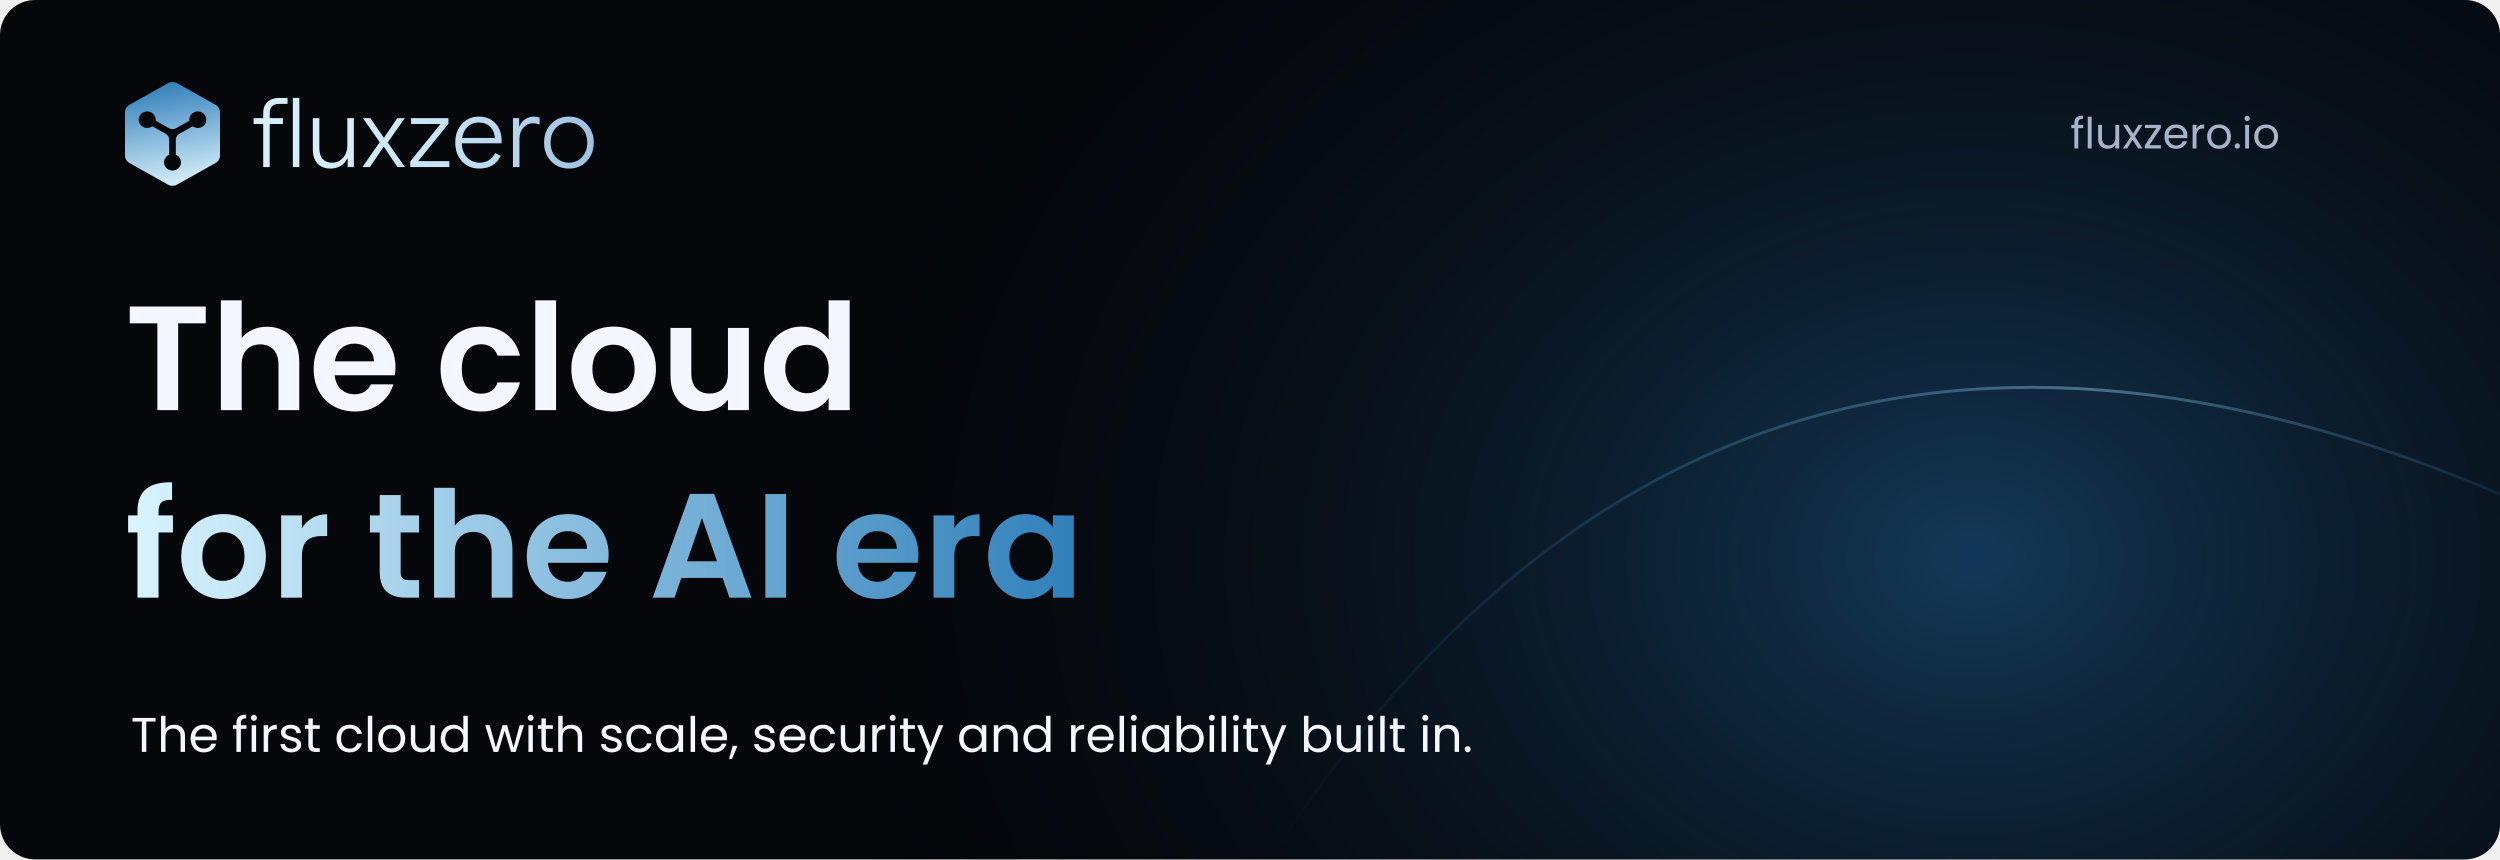
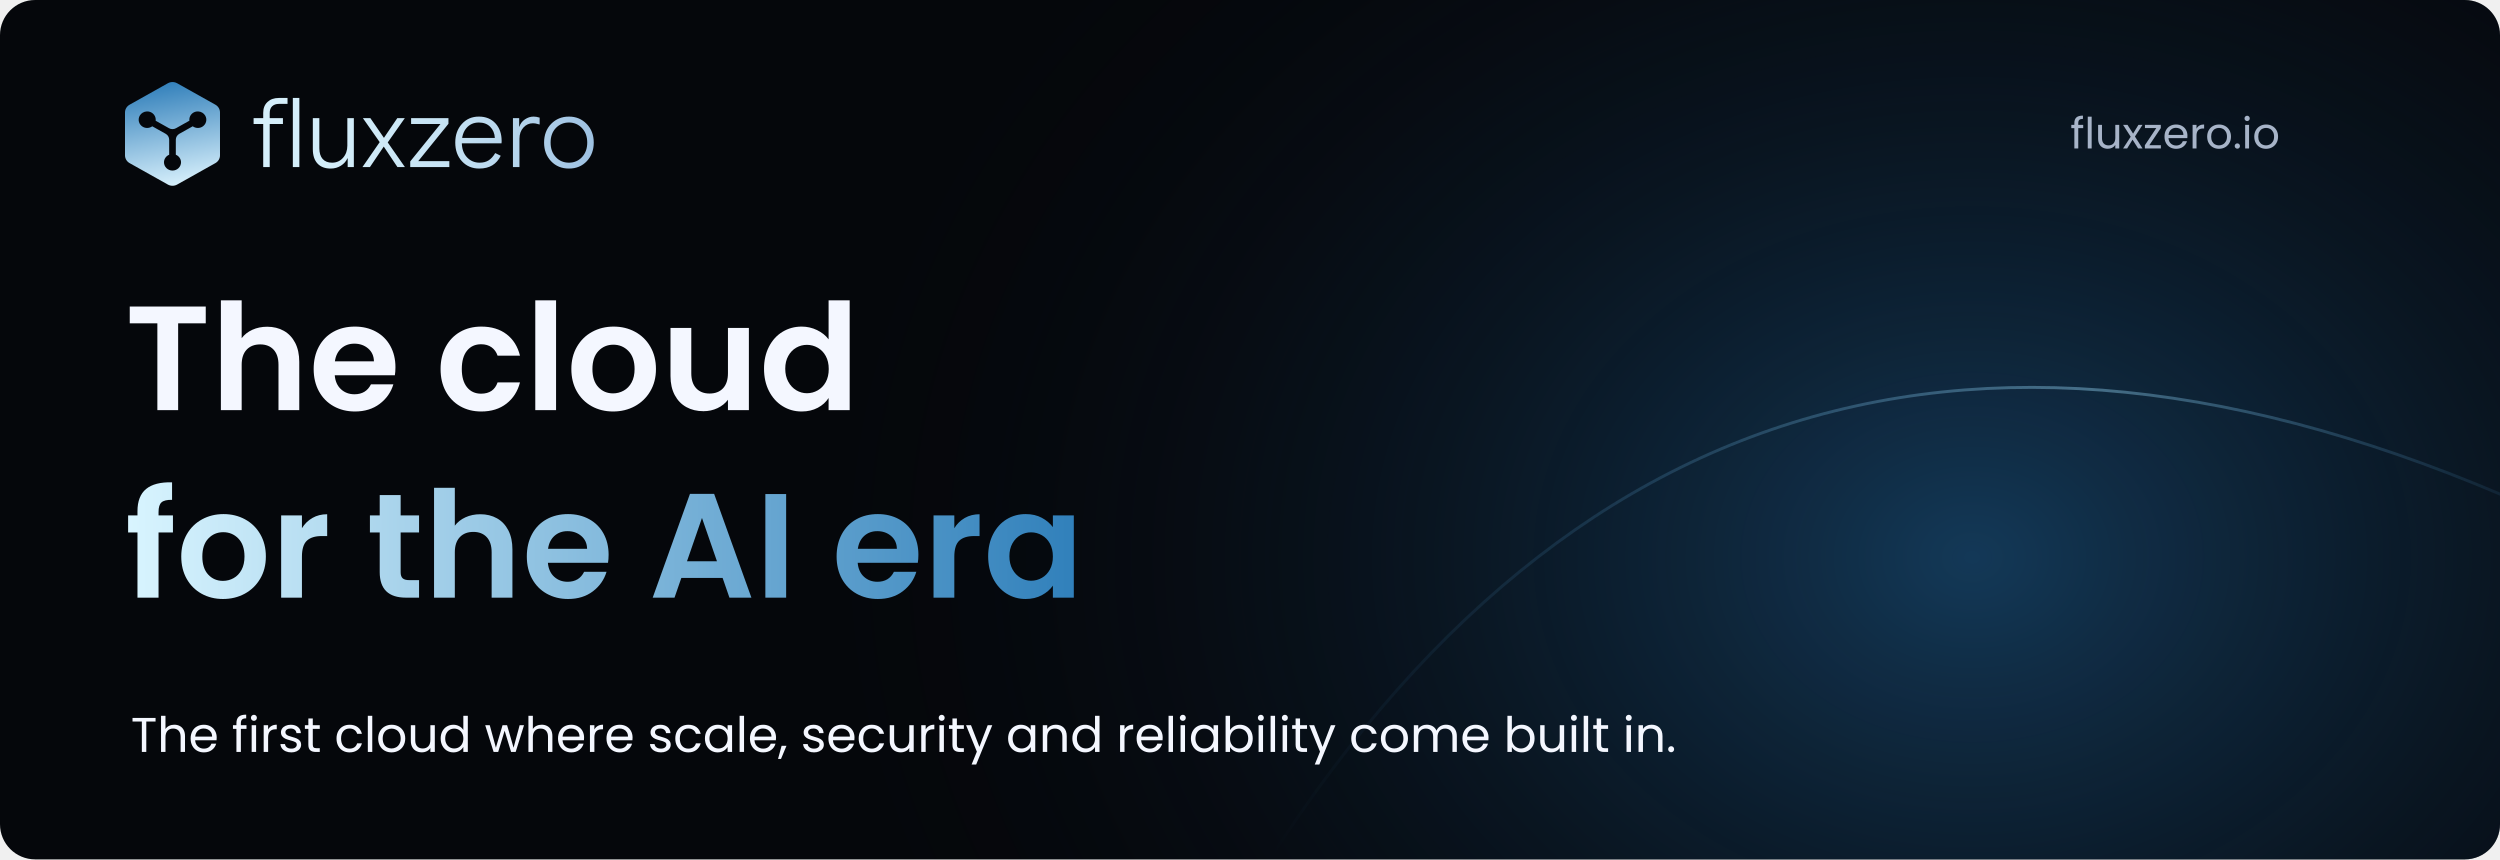
<svg xmlns="http://www.w3.org/2000/svg" width="1280" height="440" viewBox="0 0 1280 440" role="img" aria-labelledby="title">
  <defs>
    <clipPath id="banner-clip">
      <rect width="1280" height="440" rx="18" />
    </clipPath>
    <radialGradient id="glow">
      <stop stop-color="#17456b" stop-opacity=".8" />
      <stop offset="1" stop-color="#05070b" stop-opacity="0" />
    </radialGradient>
    <linearGradient id="line">
      <stop stop-color="#3582bc" stop-opacity="0" />
      <stop offset=".6" stop-color="#84bfdc" stop-opacity=".48" />
      <stop offset="1" stop-color="#3582bc" stop-opacity="0" />
    </linearGradient>
  </defs>
  <g clip-path="url(#banner-clip)">
    <rect width="1280" height="440" rx="18" fill="#05070B" />
    <ellipse cx="1010" cy="286.0" rx="600" ry="484" fill="url(#glow)" />
    <path d="M650 440 Q900 52.8 1350 286.0" stroke="url(#line)" stroke-width="1.5" fill="none" />
    <g transform="translate(64,42) scale(0.2015875)">
      <defs>
        <style>
      .cls-1 {
        fill: url(#linear-gradient-2);
      }

      .cls-2 {
        fill: url(#linear-gradient);
      }
    </style>
        <linearGradient id="linear-gradient" x1="143.23" y1="259.88" x2="98.04" y2="3.61" gradientUnits="userSpaceOnUse">
          <stop offset="0" stop-color="#d6effb" />
          <stop offset=".99" stop-color="#3582bc" />
        </linearGradient>
        <linearGradient id="linear-gradient-2" x1="326.62" y1="130.12" x2="1190.55" y2="130.12" gradientUnits="userSpaceOnUse">
          <stop offset="0" stop-color="#d6effb" />
          <stop offset=".28" stop-color="#d2ecf9" />
          <stop offset=".54" stop-color="#c7e3f4" />
          <stop offset=".78" stop-color="#b5d4ec" />
          <stop offset="1" stop-color="#9ec1e2" />
        </linearGradient>
      </defs>
      <g id="Layer_1-2" data-name="Layer 1">
        <g>
          <path id="logo" class="cls-2" d="M116.56.35c-2.69.46-5.28,1.38-7.65,2.7L11.73,57.54c-3.57,2-6.53,4.87-8.58,8.34C1.08,69.33,0,73.26,0,77.26v108.97c0,4,1.08,7.92,3.14,11.39,2.06,3.46,5.02,6.34,8.58,8.33l97.19,54.49c3.56,2,7.61,3.05,11.73,3.05s8.16-1.05,11.73-3.05l97.18-54.49c3.56-2,6.52-4.87,8.58-8.33,2.06-3.46,3.14-7.39,3.14-11.39v-108.97c0-4-1.08-7.92-3.14-11.39-2.06-3.46-5.02-6.34-8.58-8.34L132.36,3.05c-4.78-2.68-10.37-3.63-15.8-2.7ZM185.94,74.69c3.62.17,7.15,1.22,10.24,3.05,3.1,1.83,5.67,4.39,7.49,7.44,1.42,2.39,2.35,5.03,2.72,7.77.37,2.74.18,5.52-.55,8.19-.74,2.67-2.01,5.17-3.74,7.36-1.73,2.19-3.89,4.03-6.35,5.41-3.67,2.02-7.88,2.95-12.09,2.68-4.21-.27-8.25-1.73-11.62-4.2l-34.09,19.12c-2.69,1.51-4.93,3.68-6.49,6.3-1.56,2.62-2.38,5.59-2.38,8.61v38.22c3.89,1.6,7.21,4.26,9.56,7.67,2.35,3.41,3.62,7.4,3.66,11.5,0,5.58-2.28,10.93-6.34,14.87-4.06,3.95-9.57,6.16-15.32,6.16s-11.26-2.22-15.32-6.16c-4.06-3.94-6.34-9.3-6.34-14.87.04-4.1,1.31-8.1,3.66-11.5,2.35-3.41,5.67-6.07,9.56-7.67v-38.23c0-3.02-.82-5.99-2.38-8.61-1.55-2.62-3.79-4.79-6.49-6.3l-34.09-19.11c-3.37,2.47-7.41,3.93-11.62,4.2-4.21.27-8.42-.66-12.09-2.68-2.46-1.38-4.62-3.22-6.35-5.41-1.73-2.19-3-4.69-3.74-7.36-.74-2.67-.92-5.45-.55-8.19.37-2.74,1.29-5.38,2.72-7.77,1.81-3.05,4.39-5.61,7.49-7.44,3.1-1.83,6.62-2.88,10.24-3.05,4.15-.19,8.27.78,11.86,2.79,3.68,2.07,6.65,5.14,8.54,8.84,1.89,3.7,2.63,7.85,2.1,11.95l33.94,19.03c2.69,1.51,5.75,2.31,8.86,2.31s6.17-.8,8.86-2.31l34.08-19.11c-.52-4.07.2-8.2,2.06-11.88,1.86-3.68,4.8-6.75,8.43-8.83,3.6-2.02,7.71-2.99,11.86-2.8Z" />
          <path class="cls-1" d="M326.62,106.64v-14.96h32.61v14.96h-32.61ZM351.01,216V78.33c0-11.69,3.63-20.92,10.91-27.71,7.27-6.78,16.87-10.18,28.8-10.18h22.08l.02,15.08h-22.1c-6.94,0-12.54,1.97-16.79,5.89s-6.38,9.77-6.38,17.53v137.06h-16.55ZM358.85,106.64v-14.96h42.3v14.96h-42.3ZM426.29,216V40.44h16.55v175.56h-16.55ZM522.53,219.8c-14.47,0-25.67-4.25-33.59-12.75-7.93-8.5-11.89-20.67-11.89-36.54v-78.83h16.55v76.38c0,11.85,2.77,20.94,8.33,27.28s13.57,9.5,24.03,9.5c11.27,0,20.55-4.15,27.83-12.44,7.27-8.3,10.91-18.54,10.91-30.71v-70.01h16.55v124.31h-15.69v-29.66l7.47,7.47h-8.09c-3.26,7.52-8.76,13.73-16.48,18.64-7.72,4.9-16.37,7.35-25.93,7.35ZM603.07,216l48.3-69.88h3.31l36.91-54.43h19.13l-47.2,67.07h-2.82l-38.62,57.25h-19ZM691.95,216l-37.88-56.76h-2.57l-47.32-67.55h19.01l38.86,56.52h1.6l47.32,67.79h-19.01ZM724.44,216v-14.34l76.74-95.02h-74.54v-14.96h94.89v14.35l-76.75,94.89h78.96v15.08h-99.3ZM899.75,219.8c-17.82,0-32.43-6.13-43.83-18.39-11.39-12.26-17.1-28.16-17.1-47.69s5.6-34.8,16.8-47.26c11.19-12.46,25.58-18.7,43.15-18.7s31.51,5.7,42.05,17.1c10.55,11.4,15.81,26.42,15.81,45.06,0,1.15-.04,2.09-.12,2.82-.09.73-.17,1.72-.25,2.94h-107.64v-13.74h90.72c-.65-11.44-4.55-20.82-11.7-28.14-7.15-7.31-16.78-10.97-28.87-10.97-12.99,0-23.46,4.62-31.39,13.86-7.92,9.24-11.89,21.58-11.89,37.02s4.31,28.04,12.94,37.26c8.62,9.24,19.35,13.86,32.18,13.86,9.08,0,16.69-1.94,22.87-5.83,6.18-3.88,11.79-10.07,16.86-18.57l13.98,6.86c-5.32,10.79-12.47,18.9-21.46,24.33-8.99,5.44-20.02,8.15-33.1,8.15ZM985.32,216v-124.31h15.81v23.79l-2.81-2.2h3.43c2.36-7.6,7.02-13.75,13.98-18.45,6.94-4.7,14.26-7.05,21.94-7.05,2.37,0,4.7.18,6.99.55,2.28.37,5.11,1.05,8.46,2.03v17.53c-4.58-1.39-8.09-2.26-10.55-2.63-2.45-.37-4.62-.55-6.5-.55-9.49,0-17.56,3.65-24.21,10.97-6.66,7.31-10,16.73-10,28.25v72.08h-16.55ZM1127.54,219.8c-18.39,0-33.51-6.23-45.37-18.7-11.84-12.46-17.77-28.25-17.77-47.38s6.01-35.21,18.02-47.51c12.01-12.29,27.05-18.45,45.12-18.45s33.08,6.24,45.06,18.7c11.97,12.46,17.96,28.22,17.96,47.26s-5.89,34.82-17.65,47.32c-11.77,12.5-26.9,18.76-45.37,18.76ZM1127.54,204.84c13.32,0,24.39-4.74,33.22-14.22,8.83-9.49,13.24-21.78,13.24-36.91s-4.47-27.48-13.42-36.85c-8.95-9.36-19.96-14.04-33.04-14.04s-24.31,4.66-33.22,13.98c-8.91,9.32-13.36,21.62-13.36,36.91s4.41,27.53,13.24,36.96c8.82,9.44,19.93,14.16,33.34,14.16Z" />
        </g>
      </g>
    </g>
    <g aria-label="The cloud" fill="#F4F7FF" transform="translate(64,210) scale(0.076,-0.076)">
      <path transform="translate(0,0)" d="M544 698V585H358V0H218V585H32V698Z" />
      <path transform="translate(577,0)" d="M597 325V0H457V306Q457 372 424.0 407.5Q391 443 334 443Q276 443 242.5 407.5Q209 372 209 306V0H69V740H209V485Q236 521 281.0 541.5Q326 562 381 562Q444 562 493.0 534.5Q542 507 569.5 453.5Q597 400 597 325Z" />
      <path transform="translate(1238,0)" d="M580 235H175Q180 175 217.0 141.0Q254 107 308 107Q386 107 419 174H570Q546 94 478.0 42.5Q410 -9 311 -9Q231 -9 167.5 26.5Q104 62 68.5 127.0Q33 192 33 277Q33 363 68.0 428.0Q103 493 166.0 528.0Q229 563 311 563Q390 563 452.5 529.0Q515 495 549.5 432.5Q584 370 584 289Q584 259 580 235ZM439 329Q438 383 400.0 415.5Q362 448 307 448Q255 448 219.5 416.5Q184 385 176 329Z" />
      <path transform="translate(1855,0)" d="" />
      <path transform="translate(2093,0)" d="M307 563Q410 563 477.5 511.5Q545 460 568 367H417Q405 403 376.5 423.5Q348 444 306 444Q246 444 211.0 400.5Q176 357 176 277Q176 198 211.0 154.5Q246 111 306 111Q391 111 417 187H568Q545 97 477.0 44.0Q409 -9 307 -9Q227 -9 165.0 26.5Q103 62 68.0 126.5Q33 191 33 277Q33 363 68.0 427.5Q103 492 165.0 527.5Q227 563 307 563Z" />
      <path transform="translate(2695,0)" d="M209 740V0H69V740Z" />
      <path transform="translate(2973,0)" d="M34 277Q34 362 71.5 427.0Q109 492 174.0 527.5Q239 563 319 563Q399 563 464.0 527.5Q529 492 566.5 427.0Q604 362 604 277Q604 192 565.5 127.0Q527 62 461.5 26.5Q396 -9 315 -9Q235 -9 171.0 26.5Q107 62 70.5 127.0Q34 192 34 277ZM460 277Q460 356 418.5 398.5Q377 441 317 441Q257 441 216.5 398.5Q176 356 176 277Q176 198 215.5 155.5Q255 113 315 113Q353 113 386.5 131.5Q420 150 440.0 187.0Q460 224 460 277Z" />
      <path transform="translate(3611,0)" d="M592 554V0H451V70Q424 34 380.5 13.5Q337 -7 286 -7Q221 -7 171.0 20.5Q121 48 92.5 101.5Q64 155 64 229V554H204V249Q204 183 237.0 147.5Q270 112 327 112Q385 112 418.0 147.5Q451 183 451 249V554Z" />
      <path transform="translate(4272,0)" d="M287 563Q341 563 390.0 539.5Q439 516 468 477V740H610V0H468V82Q442 41 395.0 16.0Q348 -9 286 -9Q216 -9 158.0 27.0Q100 63 66.5 128.5Q33 194 33 279Q33 363 66.5 428.0Q100 493 158.0 528.0Q216 563 287 563ZM322 440Q283 440 250.0 421.0Q217 402 196.5 365.5Q176 329 176 279Q176 229 196.5 191.5Q217 154 250.5 134.0Q284 114 322 114Q361 114 395.0 133.5Q429 153 449.0 189.5Q469 226 469 277Q469 328 449.0 364.5Q429 401 395.0 420.5Q361 440 322 440Z" />
    </g>
    <defs>
      <mask id="gradient-text-1" x="64" y="207.2" width="490.96" height="129.2" maskUnits="userSpaceOnUse">
        <rect x="64" y="207.2" width="490.96" height="129.2" fill="#000" />
        <g fill="#fff" transform="translate(64,306) scale(0.076,-0.076)">
          <path transform="translate(0,0)" d="M323 439H226V0H84V439H21V554H84V582Q84 684 142.0 732.0Q200 780 317 777V659Q266 660 246.0 642.0Q226 624 226 577V554H323Z" />
          <path transform="translate(345,0)" d="M34 277Q34 362 71.5 427.0Q109 492 174.0 527.5Q239 563 319 563Q399 563 464.0 527.5Q529 492 566.5 427.0Q604 362 604 277Q604 192 565.5 127.0Q527 62 461.5 26.5Q396 -9 315 -9Q235 -9 171.0 26.5Q107 62 70.5 127.0Q34 192 34 277ZM460 277Q460 356 418.5 398.5Q377 441 317 441Q257 441 216.5 398.5Q176 356 176 277Q176 198 215.5 155.5Q255 113 315 113Q353 113 386.5 131.5Q420 150 440.0 187.0Q460 224 460 277Z" />
          <path transform="translate(983,0)" d="M379 562V415H342Q276 415 242.5 384.0Q209 353 209 276V0H69V554H209V468Q236 512 279.5 537.0Q323 562 379 562Z" />
          <path transform="translate(1387,0)" d="" />
          <path transform="translate(1625,0)" d="M232 439V171Q232 143 245.5 130.5Q259 118 291 118H356V0H268Q91 0 91 172V439H25V554H91V691H232V554H356V439Z" />
          <path transform="translate(2013,0)" d="M597 325V0H457V306Q457 372 424.0 407.5Q391 443 334 443Q276 443 242.5 407.5Q209 372 209 306V0H69V740H209V485Q236 521 281.0 541.5Q326 562 381 562Q444 562 493.0 534.5Q542 507 569.5 453.5Q597 400 597 325Z" />
          <path transform="translate(2674,0)" d="M580 235H175Q180 175 217.0 141.0Q254 107 308 107Q386 107 419 174H570Q546 94 478.0 42.5Q410 -9 311 -9Q231 -9 167.5 26.5Q104 62 68.5 127.0Q33 192 33 277Q33 363 68.0 428.0Q103 493 166.0 528.0Q229 563 311 563Q390 563 452.5 529.0Q515 495 549.5 432.5Q584 370 584 289Q584 259 580 235ZM439 329Q438 383 400.0 415.5Q362 448 307 448Q255 448 219.5 416.5Q184 385 176 329Z" />
          <path transform="translate(3291,0)" d="" />
          <path transform="translate(3529,0)" d="M497 133H219L173 0H26L277 699H440L691 0H543ZM459 245 358 537 257 245Z" />
          <path transform="translate(4245,0)" d="M209 698V0H69V698Z" />
          <path transform="translate(4523,0)" d="" />
          <path transform="translate(4761,0)" d="M580 235H175Q180 175 217.0 141.0Q254 107 308 107Q386 107 419 174H570Q546 94 478.0 42.5Q410 -9 311 -9Q231 -9 167.5 26.5Q104 62 68.5 127.0Q33 192 33 277Q33 363 68.0 428.0Q103 493 166.0 528.0Q229 563 311 563Q390 563 452.5 529.0Q515 495 549.5 432.5Q584 370 584 289Q584 259 580 235ZM439 329Q438 383 400.0 415.5Q362 448 307 448Q255 448 219.5 416.5Q184 385 176 329Z" />
          <path transform="translate(5378,0)" d="M379 562V415H342Q276 415 242.5 384.0Q209 353 209 276V0H69V554H209V468Q236 512 279.5 537.0Q323 562 379 562Z" />
          <path transform="translate(5782,0)" d="M286 563Q348 563 394.5 538.0Q441 513 469 475V554H610V0H469V81Q442 42 394.5 16.5Q347 -9 285 -9Q215 -9 157.5 27.0Q100 63 66.5 128.5Q33 194 33 279Q33 363 66.5 428.0Q100 493 157.5 528.0Q215 563 286 563ZM322 440Q283 440 250.0 421.0Q217 402 196.5 365.5Q176 329 176 279Q176 229 196.5 191.5Q217 154 250.5 134.0Q284 114 322 114Q361 114 395.0 133.5Q429 153 449.0 189.5Q469 226 469 277Q469 328 449.0 364.5Q429 401 395.0 420.5Q361 440 322 440Z" />
        </g>
      </mask>
      <linearGradient id="gradient-fill-1" x1="64" y1="0" x2="554.96" y2="0" gradientUnits="userSpaceOnUse">
        <stop stop-color="#D9F5FF" />
        <stop offset="1" stop-color="#2F7FBA" />
      </linearGradient>
    </defs>
    <rect aria-label="for the AI era" x="64" y="207.2" width="490.96" height="129.2" fill="url(#gradient-fill-1)" mask="url(#gradient-text-1)" />
-     <g aria-label="The first cloud with scale, security and reliability built in." fill="#F4F7FF" transform="translate(67,385) scale(0.025,-0.025)">
+     <g aria-label="The first cloud where scale, security and reliability come built in." fill="#F4F7FF" transform="translate(67,385) scale(0.025,-0.025)">
      <path transform="translate(0,0)" d="M506 697V623H316V0H225V623H34V697Z" />
      <path transform="translate(541,0)" d="M568 323V0H478V310Q478 392 437.0 435.5Q396 479 325 479Q253 479 210.5 434.0Q168 389 168 303V0H77V740H168V470Q195 512 242.5 535.0Q290 558 349 558Q411 558 461.0 531.5Q511 505 539.5 452.0Q568 399 568 323Z" />
      <path transform="translate(1181,0)" d="M574 240H136Q141 159 191.5 113.5Q242 68 314 68Q373 68 412.5 95.5Q452 123 468 169H566Q544 90 478.0 40.5Q412 -9 314 -9Q236 -9 174.5 26.0Q113 61 78.0 125.5Q43 190 43 275Q43 360 77.0 424.0Q111 488 172.5 522.5Q234 557 314 557Q392 557 452.0 523.0Q512 489 544.5 429.5Q577 370 577 295Q577 269 574 240ZM310 480Q241 480 192.5 436.0Q144 392 137 314H483Q483 366 460.0 403.5Q437 441 397.5 460.5Q358 480 310 480Z" />
      <path transform="translate(1801,0)" d="" />
      <path transform="translate(2068,0)" d="M300 473H185V0H94V473H23V548H94V587Q94 679 141.5 721.5Q189 764 294 764V688Q234 688 209.5 664.5Q185 641 185 587V548H300Z" />
      <path transform="translate(2397,0)" d="M62 699Q62 725 80.0 743.0Q98 761 124 761Q149 761 166.5 743.0Q184 725 184 699Q184 673 166.5 655.0Q149 637 124 637Q98 637 80.0 655.0Q62 673 62 699ZM168 548V0H77V548Z" />
      <path transform="translate(2643,0)" d="M345 558V464H321Q168 464 168 298V0H77V548H168V459Q192 506 236.5 532.0Q281 558 345 558Z" />
      <path transform="translate(3016,0)" d="M47 161H141Q145 120 179.5 94.0Q214 68 270 68Q322 68 352.0 91.0Q382 114 382 149Q382 185 350.0 202.5Q318 220 251 237Q190 253 151.5 269.5Q113 286 85.5 318.5Q58 351 58 404Q58 446 83.0 481.0Q108 516 154.0 536.5Q200 557 259 557Q350 557 406.0 511.0Q462 465 466 385H375Q372 428 340.5 454.0Q309 480 256 480Q207 480 178.0 459.0Q149 438 149 404Q149 377 166.5 359.5Q184 342 210.5 331.5Q237 321 284 308Q343 292 380.0 276.5Q417 261 443.5 230.0Q470 199 471 149Q471 104 446.0 68.0Q421 32 375.5 11.5Q330 -9 271 -9Q208 -9 158.0 12.5Q108 34 79.0 72.5Q50 111 47 161Z" />
      <path transform="translate(3538,0)" d="M188 473V150Q188 110 205.0 93.5Q222 77 264 77H331V0H249Q173 0 135.0 35.0Q97 70 97 150V473H26V548H97V686H188V548H331V473Z" />
      <path transform="translate(3902,0)" d="" />
      <path transform="translate(4169,0)" d="M310 557Q411 557 476.5 508.0Q542 459 563 372H465Q451 422 410.5 451.0Q370 480 310 480Q232 480 184.0 426.5Q136 373 136 275Q136 176 184.0 122.0Q232 68 310 68Q370 68 410.0 96.0Q450 124 465 176H563Q541 92 475.0 41.5Q409 -9 310 -9Q232 -9 171.5 26.0Q111 61 77.0 125.0Q43 189 43 275Q43 360 77.0 423.5Q111 487 171.5 522.0Q232 557 310 557Z" />
      <path transform="translate(4776,0)" d="M168 740V0H77V740Z" />
      <path transform="translate(5022,0)" d="M43 275Q43 359 79.5 423.5Q116 488 179.0 522.5Q242 557 320 557Q398 557 461.0 522.5Q524 488 560.5 424.0Q597 360 597 275Q597 190 559.5 125.5Q522 61 458.0 26.0Q394 -9 316 -9Q239 -9 176.5 26.0Q114 61 78.5 125.5Q43 190 43 275ZM504 275Q504 341 478.0 387.0Q452 433 410.0 455.5Q368 478 319 478Q269 478 227.5 455.5Q186 433 161.0 387.0Q136 341 136 275Q136 208 160.5 162.0Q185 116 226.0 93.5Q267 71 316 71Q365 71 408.0 94.0Q451 117 477.5 163.0Q504 209 504 275Z" />
      <path transform="translate(5662,0)" d="M563 548V0H472V81Q446 39 399.5 15.5Q353 -8 297 -8Q233 -8 182.0 18.5Q131 45 101.5 98.0Q72 151 72 227V548H162V239Q162 158 203.0 114.5Q244 71 315 71Q388 71 430.0 116.0Q472 161 472 247V548Z" />
      <path transform="translate(6302,0)" d="M304 557Q368 557 423.0 527.5Q478 498 507 450V740H599V0H507V103Q480 54 427.0 22.5Q374 -9 303 -9Q230 -9 170.5 27.0Q111 63 77.0 128.0Q43 193 43 276Q43 360 77.0 423.5Q111 487 170.5 522.0Q230 557 304 557ZM321 478Q270 478 228.0 454.0Q186 430 161.0 384.0Q136 338 136 276Q136 213 161.0 166.5Q186 120 228.0 95.5Q270 71 321 71Q372 71 414.5 95.5Q457 120 482.0 166.5Q507 213 507 275Q507 337 482.0 383.0Q457 429 414.5 453.5Q372 478 321 478Z" />
      <path transform="translate(6978,0)" d="" />
      <path transform="translate(7245,0)" d="M807 548 636 0H542L410 435L278 0H184L12 548H105L231 88L367 548H460L593 87L717 548Z" />
-       <path transform="translate(8065,0)" d="M62 699Q62 725 80.0 743.0Q98 761 124 761Q149 761 166.5 743.0Q184 725 184 699Q184 673 166.5 655.0Q149 637 124 637Q98 637 80.0 655.0Q62 673 62 699ZM168 548V0H77V548Z" />
-       <path transform="translate(8311,0)" d="M188 473V150Q188 110 205.0 93.5Q222 77 264 77H331V0H249Q173 0 135.0 35.0Q97 70 97 150V473H26V548H97V686H188V548H331V473Z" />
-       <path transform="translate(8675,0)" d="M568 323V0H478V310Q478 392 437.0 435.5Q396 479 325 479Q253 479 210.5 434.0Q168 389 168 303V0H77V740H168V470Q195 512 242.5 535.0Q290 558 349 558Q411 558 461.0 531.5Q511 505 539.5 452.0Q568 399 568 323Z" />
-       <path transform="translate(9315,0)" d="" />
-       <path transform="translate(9582,0)" d="M47 161H141Q145 120 179.5 94.0Q214 68 270 68Q322 68 352.0 91.0Q382 114 382 149Q382 185 350.0 202.5Q318 220 251 237Q190 253 151.5 269.5Q113 286 85.5 318.5Q58 351 58 404Q58 446 83.0 481.0Q108 516 154.0 536.5Q200 557 259 557Q350 557 406.0 511.0Q462 465 466 385H375Q372 428 340.5 454.0Q309 480 256 480Q207 480 178.0 459.0Q149 438 149 404Q149 377 166.5 359.5Q184 342 210.5 331.5Q237 321 284 308Q343 292 380.0 276.5Q417 261 443.5 230.0Q470 199 471 149Q471 104 446.0 68.0Q421 32 375.5 11.5Q330 -9 271 -9Q208 -9 158.0 12.5Q108 34 79.0 72.5Q50 111 47 161Z" />
-       <path transform="translate(10104,0)" d="M310 557Q411 557 476.5 508.0Q542 459 563 372H465Q451 422 410.5 451.0Q370 480 310 480Q232 480 184.0 426.5Q136 373 136 275Q136 176 184.0 122.0Q232 68 310 68Q370 68 410.0 96.0Q450 124 465 176H563Q541 92 475.0 41.5Q409 -9 310 -9Q232 -9 171.5 26.0Q111 61 77.0 125.0Q43 189 43 275Q43 360 77.0 423.5Q111 487 171.5 522.0Q232 557 310 557Z" />
-       <path transform="translate(10711,0)" d="M303 557Q375 557 428.0 526.0Q481 495 507 448V548H599V0H507V102Q480 54 426.5 22.5Q373 -9 302 -9Q229 -9 170.0 27.0Q111 63 77.0 128.0Q43 193 43 276Q43 360 77.0 423.5Q111 487 170.5 522.0Q230 557 303 557ZM321 478Q270 478 228.0 454.0Q186 430 161.0 384.0Q136 338 136 276Q136 213 161.0 166.5Q186 120 228.0 95.5Q270 71 321 71Q372 71 414.5 95.5Q457 120 482.0 166.5Q507 213 507 275Q507 337 482.0 383.0Q457 429 414.5 453.5Q372 478 321 478Z" />
-       <path transform="translate(11387,0)" d="M168 740V0H77V740Z" />
-       <path transform="translate(11633,0)" d="M574 240H136Q141 159 191.5 113.5Q242 68 314 68Q373 68 412.5 95.5Q452 123 468 169H566Q544 90 478.0 40.5Q412 -9 314 -9Q236 -9 174.5 26.0Q113 61 78.0 125.5Q43 190 43 275Q43 360 77.0 424.0Q111 488 172.5 522.5Q234 557 314 557Q392 557 452.0 523.0Q512 489 544.5 429.5Q577 370 577 295Q577 269 574 240ZM310 480Q241 480 192.5 436.0Q144 392 137 314H483Q483 366 460.0 403.5Q437 441 397.5 460.5Q358 480 310 480Z" />
-       <path transform="translate(12253,0)" d="M171 126 59 -143H-2L71 126Z" />
-       <path transform="translate(12451,0)" d="" />
-       <path transform="translate(12718,0)" d="M47 161H141Q145 120 179.5 94.0Q214 68 270 68Q322 68 352.0 91.0Q382 114 382 149Q382 185 350.0 202.5Q318 220 251 237Q190 253 151.5 269.5Q113 286 85.5 318.5Q58 351 58 404Q58 446 83.0 481.0Q108 516 154.0 536.5Q200 557 259 557Q350 557 406.0 511.0Q462 465 466 385H375Q372 428 340.5 454.0Q309 480 256 480Q207 480 178.0 459.0Q149 438 149 404Q149 377 166.5 359.5Q184 342 210.5 331.5Q237 321 284 308Q343 292 380.0 276.5Q417 261 443.5 230.0Q470 199 471 149Q471 104 446.0 68.0Q421 32 375.5 11.5Q330 -9 271 -9Q208 -9 158.0 12.5Q108 34 79.0 72.5Q50 111 47 161Z" />
-       <path transform="translate(13240,0)" d="M574 240H136Q141 159 191.5 113.5Q242 68 314 68Q373 68 412.5 95.5Q452 123 468 169H566Q544 90 478.0 40.5Q412 -9 314 -9Q236 -9 174.5 26.0Q113 61 78.0 125.5Q43 190 43 275Q43 360 77.0 424.0Q111 488 172.5 522.5Q234 557 314 557Q392 557 452.0 523.0Q512 489 544.5 429.5Q577 370 577 295Q577 269 574 240ZM310 480Q241 480 192.5 436.0Q144 392 137 314H483Q483 366 460.0 403.5Q437 441 397.5 460.5Q358 480 310 480Z" />
-       <path transform="translate(13860,0)" d="M310 557Q411 557 476.5 508.0Q542 459 563 372H465Q451 422 410.5 451.0Q370 480 310 480Q232 480 184.0 426.5Q136 373 136 275Q136 176 184.0 122.0Q232 68 310 68Q370 68 410.0 96.0Q450 124 465 176H563Q541 92 475.0 41.5Q409 -9 310 -9Q232 -9 171.5 26.0Q111 61 77.0 125.0Q43 189 43 275Q43 360 77.0 423.5Q111 487 171.5 522.0Q232 557 310 557Z" />
-       <path transform="translate(14467,0)" d="M563 548V0H472V81Q446 39 399.5 15.5Q353 -8 297 -8Q233 -8 182.0 18.5Q131 45 101.5 98.0Q72 151 72 227V548H162V239Q162 158 203.0 114.5Q244 71 315 71Q388 71 430.0 116.0Q472 161 472 247V548Z" />
-       <path transform="translate(15107,0)" d="M345 558V464H321Q168 464 168 298V0H77V548H168V459Q192 506 236.5 532.0Q281 558 345 558Z" />
-       <path transform="translate(15480,0)" d="M62 699Q62 725 80.0 743.0Q98 761 124 761Q149 761 166.5 743.0Q184 725 184 699Q184 673 166.5 655.0Q149 637 124 637Q98 637 80.0 655.0Q62 673 62 699ZM168 548V0H77V548Z" />
-       <path transform="translate(15726,0)" d="M188 473V150Q188 110 205.0 93.5Q222 77 264 77H331V0H249Q173 0 135.0 35.0Q97 70 97 150V473H26V548H97V686H188V548H331V473Z" />
-       <path transform="translate(16090,0)" d="M549 548 219 -258H125L233 6L12 548H113L285 104L455 548Z" />
-       <path transform="translate(16653,0)" d="" />
-       <path transform="translate(16920,0)" d="M303 557Q375 557 428.0 526.0Q481 495 507 448V548H599V0H507V102Q480 54 426.5 22.5Q373 -9 302 -9Q229 -9 170.0 27.0Q111 63 77.0 128.0Q43 193 43 276Q43 360 77.0 423.5Q111 487 170.5 522.0Q230 557 303 557ZM321 478Q270 478 228.0 454.0Q186 430 161.0 384.0Q136 338 136 276Q136 213 161.0 166.5Q186 120 228.0 95.5Q270 71 321 71Q372 71 414.5 95.5Q457 120 482.0 166.5Q507 213 507 275Q507 337 482.0 383.0Q457 429 414.5 453.5Q372 478 321 478Z" />
-       <path transform="translate(17596,0)" d="M568 323V0H478V310Q478 392 437.0 435.5Q396 479 325 479Q253 479 210.5 434.0Q168 389 168 303V0H77V548H168V470Q195 512 241.5 535.0Q288 558 344 558Q444 558 506.0 497.5Q568 437 568 323Z" />
-       <path transform="translate(18236,0)" d="M304 557Q368 557 423.0 527.5Q478 498 507 450V740H599V0H507V103Q480 54 427.0 22.5Q374 -9 303 -9Q230 -9 170.5 27.0Q111 63 77.0 128.0Q43 193 43 276Q43 360 77.0 423.5Q111 487 170.5 522.0Q230 557 304 557ZM321 478Q270 478 228.0 454.0Q186 430 161.0 384.0Q136 338 136 276Q136 213 161.0 166.5Q186 120 228.0 95.5Q270 71 321 71Q372 71 414.5 95.5Q457 120 482.0 166.5Q507 213 507 275Q507 337 482.0 383.0Q457 429 414.5 453.5Q372 478 321 478Z" />
-       <path transform="translate(18912,0)" d="" />
-       <path transform="translate(19179,0)" d="M345 558V464H321Q168 464 168 298V0H77V548H168V459Q192 506 236.5 532.0Q281 558 345 558Z" />
-       <path transform="translate(19552,0)" d="M574 240H136Q141 159 191.5 113.5Q242 68 314 68Q373 68 412.5 95.5Q452 123 468 169H566Q544 90 478.0 40.5Q412 -9 314 -9Q236 -9 174.5 26.0Q113 61 78.0 125.5Q43 190 43 275Q43 360 77.0 424.0Q111 488 172.5 522.5Q234 557 314 557Q392 557 452.0 523.0Q512 489 544.5 429.5Q577 370 577 295Q577 269 574 240ZM310 480Q241 480 192.5 436.0Q144 392 137 314H483Q483 366 460.0 403.5Q437 441 397.5 460.5Q358 480 310 480Z" />
-       <path transform="translate(20172,0)" d="M168 740V0H77V740Z" />
-       <path transform="translate(20418,0)" d="M62 699Q62 725 80.0 743.0Q98 761 124 761Q149 761 166.5 743.0Q184 725 184 699Q184 673 166.5 655.0Q149 637 124 637Q98 637 80.0 655.0Q62 673 62 699ZM168 548V0H77V548Z" />
-       <path transform="translate(20664,0)" d="M303 557Q375 557 428.0 526.0Q481 495 507 448V548H599V0H507V102Q480 54 426.5 22.5Q373 -9 302 -9Q229 -9 170.0 27.0Q111 63 77.0 128.0Q43 193 43 276Q43 360 77.0 423.5Q111 487 170.5 522.0Q230 557 303 557ZM321 478Q270 478 228.0 454.0Q186 430 161.0 384.0Q136 338 136 276Q136 213 161.0 166.5Q186 120 228.0 95.5Q270 71 321 71Q372 71 414.5 95.5Q457 120 482.0 166.5Q507 213 507 275Q507 337 482.0 383.0Q457 429 414.5 453.5Q372 478 321 478Z" />
-       <path transform="translate(21340,0)" d="M373 557Q447 557 506.0 522.0Q565 487 599.0 423.5Q633 360 633 276Q633 193 599.0 128.0Q565 63 505.5 27.0Q446 -9 373 -9Q302 -9 248.5 22.0Q195 53 168 101V0H77V740H168V446Q196 495 250.0 526.0Q304 557 373 557ZM354 478Q304 478 261.5 453.5Q219 429 193.5 382.5Q168 336 168 275Q168 213 193.5 166.5Q219 120 261.5 95.5Q304 71 354 71Q405 71 447.5 95.5Q490 120 515.0 166.5Q540 213 540 276Q540 338 515.0 384.0Q490 430 447.5 454.0Q405 478 354 478Z" />
-       <path transform="translate(22016,0)" d="M62 699Q62 725 80.0 743.0Q98 761 124 761Q149 761 166.5 743.0Q184 725 184 699Q184 673 166.5 655.0Q149 637 124 637Q98 637 80.0 655.0Q62 673 62 699ZM168 548V0H77V548Z" />
-       <path transform="translate(22262,0)" d="M168 740V0H77V740Z" />
-       <path transform="translate(22508,0)" d="M62 699Q62 725 80.0 743.0Q98 761 124 761Q149 761 166.5 743.0Q184 725 184 699Q184 673 166.5 655.0Q149 637 124 637Q98 637 80.0 655.0Q62 673 62 699ZM168 548V0H77V548Z" />
-       <path transform="translate(22754,0)" d="M188 473V150Q188 110 205.0 93.5Q222 77 264 77H331V0H249Q173 0 135.0 35.0Q97 70 97 150V473H26V548H97V686H188V548H331V473Z" />
-       <path transform="translate(23118,0)" d="M549 548 219 -258H125L233 6L12 548H113L285 104L455 548Z" />
-       <path transform="translate(23681,0)" d="" />
-       <path transform="translate(23948,0)" d="M373 557Q447 557 506.0 522.0Q565 487 599.0 423.5Q633 360 633 276Q633 193 599.0 128.0Q565 63 505.5 27.0Q446 -9 373 -9Q302 -9 248.5 22.0Q195 53 168 101V0H77V740H168V446Q196 495 250.0 526.0Q304 557 373 557ZM354 478Q304 478 261.5 453.5Q219 429 193.5 382.5Q168 336 168 275Q168 213 193.5 166.5Q219 120 261.5 95.5Q304 71 354 71Q405 71 447.5 95.5Q490 120 515.0 166.5Q540 213 540 276Q540 338 515.0 384.0Q490 430 447.5 454.0Q405 478 354 478Z" />
-       <path transform="translate(24624,0)" d="M563 548V0H472V81Q446 39 399.5 15.5Q353 -8 297 -8Q233 -8 182.0 18.5Q131 45 101.5 98.0Q72 151 72 227V548H162V239Q162 158 203.0 114.5Q244 71 315 71Q388 71 430.0 116.0Q472 161 472 247V548Z" />
-       <path transform="translate(25264,0)" d="M62 699Q62 725 80.0 743.0Q98 761 124 761Q149 761 166.5 743.0Q184 725 184 699Q184 673 166.5 655.0Q149 637 124 637Q98 637 80.0 655.0Q62 673 62 699ZM168 548V0H77V548Z" />
-       <path transform="translate(25510,0)" d="M168 740V0H77V740Z" />
-       <path transform="translate(25756,0)" d="M188 473V150Q188 110 205.0 93.5Q222 77 264 77H331V0H249Q173 0 135.0 35.0Q97 70 97 150V473H26V548H97V686H188V548H331V473Z" />
-       <path transform="translate(26120,0)" d="" />
-       <path transform="translate(26387,0)" d="M62 699Q62 725 80.0 743.0Q98 761 124 761Q149 761 166.5 743.0Q184 725 184 699Q184 673 166.5 655.0Q149 637 124 637Q98 637 80.0 655.0Q62 673 62 699ZM168 548V0H77V548Z" />
-       <path transform="translate(26633,0)" d="M568 323V0H478V310Q478 392 437.0 435.5Q396 479 325 479Q253 479 210.5 434.0Q168 389 168 303V0H77V548H168V470Q195 512 241.5 535.0Q288 558 344 558Q444 558 506.0 497.5Q568 437 568 323Z" />
-       <path transform="translate(27273,0)" d="M44 56Q44 82 62.0 100.0Q80 118 106 118Q131 118 148.5 100.0Q166 82 166 56Q166 30 148.5 12.0Q131 -6 106 -6Q80 -6 62.0 12.0Q44 30 44 56Z" />
+       <path transform="translate(8065,0)" d="M568 323V0H478V310Q478 392 437.0 435.5Q396 479 325 479Q253 479 210.5 434.0Q168 389 168 303V0H77V740H168V470Q195 512 242.5 535.0Q290 558 349 558Q411 558 461.0 531.5Q511 505 539.5 452.0Q568 399 568 323Z" />
+       <path transform="translate(8705,0)" d="M574 240H136Q141 159 191.5 113.5Q242 68 314 68Q373 68 412.5 95.5Q452 123 468 169H566Q544 90 478.0 40.5Q412 -9 314 -9Q236 -9 174.5 26.0Q113 61 78.0 125.5Q43 190 43 275Q43 360 77.0 424.0Q111 488 172.5 522.5Q234 557 314 557Q392 557 452.0 523.0Q512 489 544.5 429.5Q577 370 577 295Q577 269 574 240ZM310 480Q241 480 192.5 436.0Q144 392 137 314H483Q483 366 460.0 403.5Q437 441 397.5 460.5Q358 480 310 480Z" />
+       <path transform="translate(9325,0)" d="M345 558V464H321Q168 464 168 298V0H77V548H168V459Q192 506 236.5 532.0Q281 558 345 558Z" />
+       <path transform="translate(9698,0)" d="M574 240H136Q141 159 191.5 113.5Q242 68 314 68Q373 68 412.5 95.5Q452 123 468 169H566Q544 90 478.0 40.5Q412 -9 314 -9Q236 -9 174.5 26.0Q113 61 78.0 125.5Q43 190 43 275Q43 360 77.0 424.0Q111 488 172.5 522.5Q234 557 314 557Q392 557 452.0 523.0Q512 489 544.5 429.5Q577 370 577 295Q577 269 574 240ZM310 480Q241 480 192.5 436.0Q144 392 137 314H483Q483 366 460.0 403.5Q437 441 397.5 460.5Q358 480 310 480Z" />
+       <path transform="translate(10318,0)" d="" />
+       <path transform="translate(10585,0)" d="M47 161H141Q145 120 179.5 94.0Q214 68 270 68Q322 68 352.0 91.0Q382 114 382 149Q382 185 350.0 202.5Q318 220 251 237Q190 253 151.5 269.5Q113 286 85.5 318.5Q58 351 58 404Q58 446 83.0 481.0Q108 516 154.0 536.5Q200 557 259 557Q350 557 406.0 511.0Q462 465 466 385H375Q372 428 340.5 454.0Q309 480 256 480Q207 480 178.0 459.0Q149 438 149 404Q149 377 166.5 359.5Q184 342 210.5 331.5Q237 321 284 308Q343 292 380.0 276.5Q417 261 443.5 230.0Q470 199 471 149Q471 104 446.0 68.0Q421 32 375.5 11.5Q330 -9 271 -9Q208 -9 158.0 12.5Q108 34 79.0 72.5Q50 111 47 161Z" />
+       <path transform="translate(11107,0)" d="M310 557Q411 557 476.5 508.0Q542 459 563 372H465Q451 422 410.5 451.0Q370 480 310 480Q232 480 184.0 426.5Q136 373 136 275Q136 176 184.0 122.0Q232 68 310 68Q370 68 410.0 96.0Q450 124 465 176H563Q541 92 475.0 41.5Q409 -9 310 -9Q232 -9 171.5 26.0Q111 61 77.0 125.0Q43 189 43 275Q43 360 77.0 423.5Q111 487 171.5 522.0Q232 557 310 557Z" />
+       <path transform="translate(11714,0)" d="M303 557Q375 557 428.0 526.0Q481 495 507 448V548H599V0H507V102Q480 54 426.5 22.5Q373 -9 302 -9Q229 -9 170.0 27.0Q111 63 77.0 128.0Q43 193 43 276Q43 360 77.0 423.5Q111 487 170.5 522.0Q230 557 303 557ZM321 478Q270 478 228.0 454.0Q186 430 161.0 384.0Q136 338 136 276Q136 213 161.0 166.5Q186 120 228.0 95.5Q270 71 321 71Q372 71 414.5 95.5Q457 120 482.0 166.5Q507 213 507 275Q507 337 482.0 383.0Q457 429 414.5 453.5Q372 478 321 478Z" />
+       <path transform="translate(12390,0)" d="M168 740V0H77V740Z" />
+       <path transform="translate(12636,0)" d="M574 240H136Q141 159 191.5 113.5Q242 68 314 68Q373 68 412.5 95.5Q452 123 468 169H566Q544 90 478.0 40.5Q412 -9 314 -9Q236 -9 174.5 26.0Q113 61 78.0 125.5Q43 190 43 275Q43 360 77.0 424.0Q111 488 172.5 522.5Q234 557 314 557Q392 557 452.0 523.0Q512 489 544.5 429.5Q577 370 577 295Q577 269 574 240ZM310 480Q241 480 192.5 436.0Q144 392 137 314H483Q483 366 460.0 403.5Q437 441 397.5 460.5Q358 480 310 480Z" />
+       <path transform="translate(13256,0)" d="M171 126 59 -143H-2L71 126Z" />
+       <path transform="translate(13454,0)" d="" />
+       <path transform="translate(13721,0)" d="M47 161H141Q145 120 179.5 94.0Q214 68 270 68Q322 68 352.0 91.0Q382 114 382 149Q382 185 350.0 202.5Q318 220 251 237Q190 253 151.5 269.5Q113 286 85.5 318.5Q58 351 58 404Q58 446 83.0 481.0Q108 516 154.0 536.5Q200 557 259 557Q350 557 406.0 511.0Q462 465 466 385H375Q372 428 340.5 454.0Q309 480 256 480Q207 480 178.0 459.0Q149 438 149 404Q149 377 166.5 359.5Q184 342 210.5 331.5Q237 321 284 308Q343 292 380.0 276.5Q417 261 443.5 230.0Q470 199 471 149Q471 104 446.0 68.0Q421 32 375.5 11.5Q330 -9 271 -9Q208 -9 158.0 12.5Q108 34 79.0 72.5Q50 111 47 161Z" />
+       <path transform="translate(14243,0)" d="M574 240H136Q141 159 191.5 113.5Q242 68 314 68Q373 68 412.5 95.5Q452 123 468 169H566Q544 90 478.0 40.5Q412 -9 314 -9Q236 -9 174.5 26.0Q113 61 78.0 125.5Q43 190 43 275Q43 360 77.0 424.0Q111 488 172.5 522.5Q234 557 314 557Q392 557 452.0 523.0Q512 489 544.5 429.5Q577 370 577 295Q577 269 574 240ZM310 480Q241 480 192.5 436.0Q144 392 137 314H483Q483 366 460.0 403.5Q437 441 397.5 460.5Q358 480 310 480Z" />
+       <path transform="translate(14863,0)" d="M310 557Q411 557 476.5 508.0Q542 459 563 372H465Q451 422 410.5 451.0Q370 480 310 480Q232 480 184.0 426.5Q136 373 136 275Q136 176 184.0 122.0Q232 68 310 68Q370 68 410.0 96.0Q450 124 465 176H563Q541 92 475.0 41.5Q409 -9 310 -9Q232 -9 171.5 26.0Q111 61 77.0 125.0Q43 189 43 275Q43 360 77.0 423.5Q111 487 171.5 522.0Q232 557 310 557Z" />
+       <path transform="translate(15470,0)" d="M563 548V0H472V81Q446 39 399.5 15.5Q353 -8 297 -8Q233 -8 182.0 18.5Q131 45 101.5 98.0Q72 151 72 227V548H162V239Q162 158 203.0 114.5Q244 71 315 71Q388 71 430.0 116.0Q472 161 472 247V548Z" />
+       <path transform="translate(16110,0)" d="M345 558V464H321Q168 464 168 298V0H77V548H168V459Q192 506 236.5 532.0Q281 558 345 558Z" />
+       <path transform="translate(16483,0)" d="M62 699Q62 725 80.0 743.0Q98 761 124 761Q149 761 166.5 743.0Q184 725 184 699Q184 673 166.5 655.0Q149 637 124 637Q98 637 80.0 655.0Q62 673 62 699ZM168 548V0H77V548Z" />
+       <path transform="translate(16729,0)" d="M188 473V150Q188 110 205.0 93.5Q222 77 264 77H331V0H249Q173 0 135.0 35.0Q97 70 97 150V473H26V548H97V686H188V548H331V473Z" />
+       <path transform="translate(17093,0)" d="M549 548 219 -258H125L233 6L12 548H113L285 104L455 548Z" />
+       <path transform="translate(17656,0)" d="" />
+       <path transform="translate(17923,0)" d="M303 557Q375 557 428.0 526.0Q481 495 507 448V548H599V0H507V102Q480 54 426.5 22.5Q373 -9 302 -9Q229 -9 170.0 27.0Q111 63 77.0 128.0Q43 193 43 276Q43 360 77.0 423.5Q111 487 170.5 522.0Q230 557 303 557ZM321 478Q270 478 228.0 454.0Q186 430 161.0 384.0Q136 338 136 276Q136 213 161.0 166.5Q186 120 228.0 95.5Q270 71 321 71Q372 71 414.5 95.5Q457 120 482.0 166.5Q507 213 507 275Q507 337 482.0 383.0Q457 429 414.5 453.5Q372 478 321 478Z" />
+       <path transform="translate(18599,0)" d="M568 323V0H478V310Q478 392 437.0 435.5Q396 479 325 479Q253 479 210.5 434.0Q168 389 168 303V0H77V548H168V470Q195 512 241.5 535.0Q288 558 344 558Q444 558 506.0 497.5Q568 437 568 323Z" />
+       <path transform="translate(19239,0)" d="M304 557Q368 557 423.0 527.5Q478 498 507 450V740H599V0H507V103Q480 54 427.0 22.5Q374 -9 303 -9Q230 -9 170.5 27.0Q111 63 77.0 128.0Q43 193 43 276Q43 360 77.0 423.5Q111 487 170.5 522.0Q230 557 304 557ZM321 478Q270 478 228.0 454.0Q186 430 161.0 384.0Q136 338 136 276Q136 213 161.0 166.5Q186 120 228.0 95.5Q270 71 321 71Q372 71 414.5 95.5Q457 120 482.0 166.5Q507 213 507 275Q507 337 482.0 383.0Q457 429 414.5 453.5Q372 478 321 478Z" />
+       <path transform="translate(19915,0)" d="" />
+       <path transform="translate(20182,0)" d="M345 558V464H321Q168 464 168 298V0H77V548H168V459Q192 506 236.5 532.0Q281 558 345 558Z" />
+       <path transform="translate(20555,0)" d="M574 240H136Q141 159 191.5 113.5Q242 68 314 68Q373 68 412.5 95.5Q452 123 468 169H566Q544 90 478.0 40.5Q412 -9 314 -9Q236 -9 174.5 26.0Q113 61 78.0 125.5Q43 190 43 275Q43 360 77.0 424.0Q111 488 172.5 522.5Q234 557 314 557Q392 557 452.0 523.0Q512 489 544.5 429.5Q577 370 577 295Q577 269 574 240ZM310 480Q241 480 192.5 436.0Q144 392 137 314H483Q483 366 460.0 403.5Q437 441 397.5 460.5Q358 480 310 480Z" />
+       <path transform="translate(21175,0)" d="M168 740V0H77V740Z" />
+       <path transform="translate(21421,0)" d="M62 699Q62 725 80.0 743.0Q98 761 124 761Q149 761 166.5 743.0Q184 725 184 699Q184 673 166.5 655.0Q149 637 124 637Q98 637 80.0 655.0Q62 673 62 699ZM168 548V0H77V548Z" />
+       <path transform="translate(21667,0)" d="M303 557Q375 557 428.0 526.0Q481 495 507 448V548H599V0H507V102Q480 54 426.5 22.5Q373 -9 302 -9Q229 -9 170.0 27.0Q111 63 77.0 128.0Q43 193 43 276Q43 360 77.0 423.5Q111 487 170.5 522.0Q230 557 303 557ZM321 478Q270 478 228.0 454.0Q186 430 161.0 384.0Q136 338 136 276Q136 213 161.0 166.5Q186 120 228.0 95.5Q270 71 321 71Q372 71 414.5 95.5Q457 120 482.0 166.5Q507 213 507 275Q507 337 482.0 383.0Q457 429 414.5 453.5Q372 478 321 478Z" />
+       <path transform="translate(22343,0)" d="M373 557Q447 557 506.0 522.0Q565 487 599.0 423.5Q633 360 633 276Q633 193 599.0 128.0Q565 63 505.5 27.0Q446 -9 373 -9Q302 -9 248.5 22.0Q195 53 168 101V0H77V740H168V446Q196 495 250.0 526.0Q304 557 373 557ZM354 478Q304 478 261.5 453.5Q219 429 193.5 382.5Q168 336 168 275Q168 213 193.5 166.5Q219 120 261.5 95.5Q304 71 354 71Q405 71 447.5 95.5Q490 120 515.0 166.5Q540 213 540 276Q540 338 515.0 384.0Q490 430 447.5 454.0Q405 478 354 478Z" />
+       <path transform="translate(23019,0)" d="M62 699Q62 725 80.0 743.0Q98 761 124 761Q149 761 166.5 743.0Q184 725 184 699Q184 673 166.5 655.0Q149 637 124 637Q98 637 80.0 655.0Q62 673 62 699ZM168 548V0H77V548Z" />
+       <path transform="translate(23265,0)" d="M168 740V0H77V740Z" />
+       <path transform="translate(23511,0)" d="M62 699Q62 725 80.0 743.0Q98 761 124 761Q149 761 166.5 743.0Q184 725 184 699Q184 673 166.5 655.0Q149 637 124 637Q98 637 80.0 655.0Q62 673 62 699ZM168 548V0H77V548Z" />
+       <path transform="translate(23757,0)" d="M188 473V150Q188 110 205.0 93.5Q222 77 264 77H331V0H249Q173 0 135.0 35.0Q97 70 97 150V473H26V548H97V686H188V548H331V473Z" />
+       <path transform="translate(24121,0)" d="M549 548 219 -258H125L233 6L12 548H113L285 104L455 548Z" />
+       <path transform="translate(24684,0)" d="" />
+       <path transform="translate(24951,0)" d="M310 557Q411 557 476.5 508.0Q542 459 563 372H465Q451 422 410.5 451.0Q370 480 310 480Q232 480 184.0 426.5Q136 373 136 275Q136 176 184.0 122.0Q232 68 310 68Q370 68 410.0 96.0Q450 124 465 176H563Q541 92 475.0 41.5Q409 -9 310 -9Q232 -9 171.5 26.0Q111 61 77.0 125.0Q43 189 43 275Q43 360 77.0 423.5Q111 487 171.5 522.0Q232 557 310 557Z" />
+       <path transform="translate(25558,0)" d="M43 275Q43 359 79.5 423.5Q116 488 179.0 522.5Q242 557 320 557Q398 557 461.0 522.5Q524 488 560.5 424.0Q597 360 597 275Q597 190 559.5 125.5Q522 61 458.0 26.0Q394 -9 316 -9Q239 -9 176.5 26.0Q114 61 78.5 125.5Q43 190 43 275ZM504 275Q504 341 478.0 387.0Q452 433 410.0 455.5Q368 478 319 478Q269 478 227.5 455.5Q186 433 161.0 387.0Q136 341 136 275Q136 208 160.5 162.0Q185 116 226.0 93.5Q267 71 316 71Q365 71 408.0 94.0Q451 117 477.5 163.0Q504 209 504 275Z" />
+       <path transform="translate(26198,0)" d="M958 323V0H868V310Q868 392 827.5 435.5Q787 479 718 479Q647 479 605.0 433.5Q563 388 563 302V0H473V310Q473 392 432.5 435.5Q392 479 323 479Q252 479 210.0 433.5Q168 388 168 302V0H77V548H168V469Q195 512 240.5 535.0Q286 558 341 558Q410 558 463.0 527.0Q516 496 542 436Q565 494 618.0 526.0Q671 558 736 558Q800 558 850.0 531.5Q900 505 929.0 452.0Q958 399 958 323Z" />
+       <path transform="translate(27228,0)" d="M574 240H136Q141 159 191.5 113.5Q242 68 314 68Q373 68 412.5 95.5Q452 123 468 169H566Q544 90 478.0 40.5Q412 -9 314 -9Q236 -9 174.5 26.0Q113 61 78.0 125.5Q43 190 43 275Q43 360 77.0 424.0Q111 488 172.5 522.5Q234 557 314 557Q392 557 452.0 523.0Q512 489 544.5 429.5Q577 370 577 295Q577 269 574 240ZM310 480Q241 480 192.5 436.0Q144 392 137 314H483Q483 366 460.0 403.5Q437 441 397.5 460.5Q358 480 310 480Z" />
+       <path transform="translate(27848,0)" d="" />
+       <path transform="translate(28115,0)" d="M373 557Q447 557 506.0 522.0Q565 487 599.0 423.5Q633 360 633 276Q633 193 599.0 128.0Q565 63 505.5 27.0Q446 -9 373 -9Q302 -9 248.5 22.0Q195 53 168 101V0H77V740H168V446Q196 495 250.0 526.0Q304 557 373 557ZM354 478Q304 478 261.5 453.5Q219 429 193.5 382.5Q168 336 168 275Q168 213 193.5 166.5Q219 120 261.5 95.5Q304 71 354 71Q405 71 447.5 95.5Q490 120 515.0 166.5Q540 213 540 276Q540 338 515.0 384.0Q490 430 447.5 454.0Q405 478 354 478Z" />
+       <path transform="translate(28791,0)" d="M563 548V0H472V81Q446 39 399.5 15.5Q353 -8 297 -8Q233 -8 182.0 18.5Q131 45 101.5 98.0Q72 151 72 227V548H162V239Q162 158 203.0 114.5Q244 71 315 71Q388 71 430.0 116.0Q472 161 472 247V548Z" />
+       <path transform="translate(29431,0)" d="M62 699Q62 725 80.0 743.0Q98 761 124 761Q149 761 166.5 743.0Q184 725 184 699Q184 673 166.5 655.0Q149 637 124 637Q98 637 80.0 655.0Q62 673 62 699ZM168 548V0H77V548Z" />
+       <path transform="translate(29677,0)" d="M168 740V0H77V740Z" />
+       <path transform="translate(29923,0)" d="M188 473V150Q188 110 205.0 93.5Q222 77 264 77H331V0H249Q173 0 135.0 35.0Q97 70 97 150V473H26V548H97V686H188V548H331V473Z" />
+       <path transform="translate(30287,0)" d="" />
+       <path transform="translate(30554,0)" d="M62 699Q62 725 80.0 743.0Q98 761 124 761Q149 761 166.5 743.0Q184 725 184 699Q184 673 166.5 655.0Q149 637 124 637Q98 637 80.0 655.0Q62 673 62 699ZM168 548V0H77V548Z" />
+       <path transform="translate(30800,0)" d="M568 323V0H478V310Q478 392 437.0 435.5Q396 479 325 479Q253 479 210.5 434.0Q168 389 168 303V0H77V548H168V470Q195 512 241.5 535.0Q288 558 344 558Q444 558 506.0 497.5Q568 437 568 323Z" />
+       <path transform="translate(31440,0)" d="M44 56Q44 82 62.0 100.0Q80 118 106 118Q131 118 148.5 100.0Q166 82 166 56Q166 30 148.5 12.0Q131 -6 106 -6Q80 -6 62.0 12.0Q44 30 44 56Z" />
    </g>
    <g aria-label="fluxzero.io" fill="#A7B4C8" transform="translate(1060,76) scale(0.022,-0.022)">
      <path transform="translate(0,0)" d="M300 473H185V0H94V473H23V548H94V587Q94 679 141.5 721.5Q189 764 294 764V688Q234 688 209.5 664.5Q185 641 185 587V548H300Z" />
      <path transform="translate(329,0)" d="M168 740V0H77V740Z" />
      <path transform="translate(575,0)" d="M563 548V0H472V81Q446 39 399.5 15.5Q353 -8 297 -8Q233 -8 182.0 18.5Q131 45 101.5 98.0Q72 151 72 227V548H162V239Q162 158 203.0 114.5Q244 71 315 71Q388 71 430.0 116.0Q472 161 472 247V548Z" />
      <path transform="translate(1215,0)" d="M363 0 233 204 108 0H13L190 272L13 548H116L246 345L370 548H465L289 277L466 0Z" />
      <path transform="translate(1694,0)" d="M145 75H414V0H41V75L307 474H43V548H412V474Z" />
      <path transform="translate(2149,0)" d="M574 240H136Q141 159 191.5 113.5Q242 68 314 68Q373 68 412.5 95.5Q452 123 468 169H566Q544 90 478.0 40.5Q412 -9 314 -9Q236 -9 174.5 26.0Q113 61 78.0 125.5Q43 190 43 275Q43 360 77.0 424.0Q111 488 172.5 522.5Q234 557 314 557Q392 557 452.0 523.0Q512 489 544.5 429.5Q577 370 577 295Q577 269 574 240ZM310 480Q241 480 192.5 436.0Q144 392 137 314H483Q483 366 460.0 403.5Q437 441 397.5 460.5Q358 480 310 480Z" />
      <path transform="translate(2769,0)" d="M345 558V464H321Q168 464 168 298V0H77V548H168V459Q192 506 236.5 532.0Q281 558 345 558Z" />
      <path transform="translate(3142,0)" d="M43 275Q43 359 79.5 423.5Q116 488 179.0 522.5Q242 557 320 557Q398 557 461.0 522.5Q524 488 560.5 424.0Q597 360 597 275Q597 190 559.5 125.5Q522 61 458.0 26.0Q394 -9 316 -9Q239 -9 176.5 26.0Q114 61 78.5 125.5Q43 190 43 275ZM504 275Q504 341 478.0 387.0Q452 433 410.0 455.5Q368 478 319 478Q269 478 227.5 455.5Q186 433 161.0 387.0Q136 341 136 275Q136 208 160.5 162.0Q185 116 226.0 93.5Q267 71 316 71Q365 71 408.0 94.0Q451 117 477.5 163.0Q504 209 504 275Z" />
      <path transform="translate(3782,0)" d="M44 56Q44 82 62.0 100.0Q80 118 106 118Q131 118 148.5 100.0Q166 82 166 56Q166 30 148.5 12.0Q131 -6 106 -6Q80 -6 62.0 12.0Q44 30 44 56Z" />
      <path transform="translate(3992,0)" d="M62 699Q62 725 80.0 743.0Q98 761 124 761Q149 761 166.5 743.0Q184 725 184 699Q184 673 166.5 655.0Q149 637 124 637Q98 637 80.0 655.0Q62 673 62 699ZM168 548V0H77V548Z" />
      <path transform="translate(4238,0)" d="M43 275Q43 359 79.5 423.5Q116 488 179.0 522.5Q242 557 320 557Q398 557 461.0 522.5Q524 488 560.5 424.0Q597 360 597 275Q597 190 559.5 125.5Q522 61 458.0 26.0Q394 -9 316 -9Q239 -9 176.5 26.0Q114 61 78.5 125.5Q43 190 43 275ZM504 275Q504 341 478.0 387.0Q452 433 410.0 455.5Q368 478 319 478Q269 478 227.5 455.5Q186 433 161.0 387.0Q136 341 136 275Q136 208 160.5 162.0Q185 116 226.0 93.5Q267 71 316 71Q365 71 408.0 94.0Q451 117 477.5 163.0Q504 209 504 275Z" />
    </g>
  </g>
</svg>
